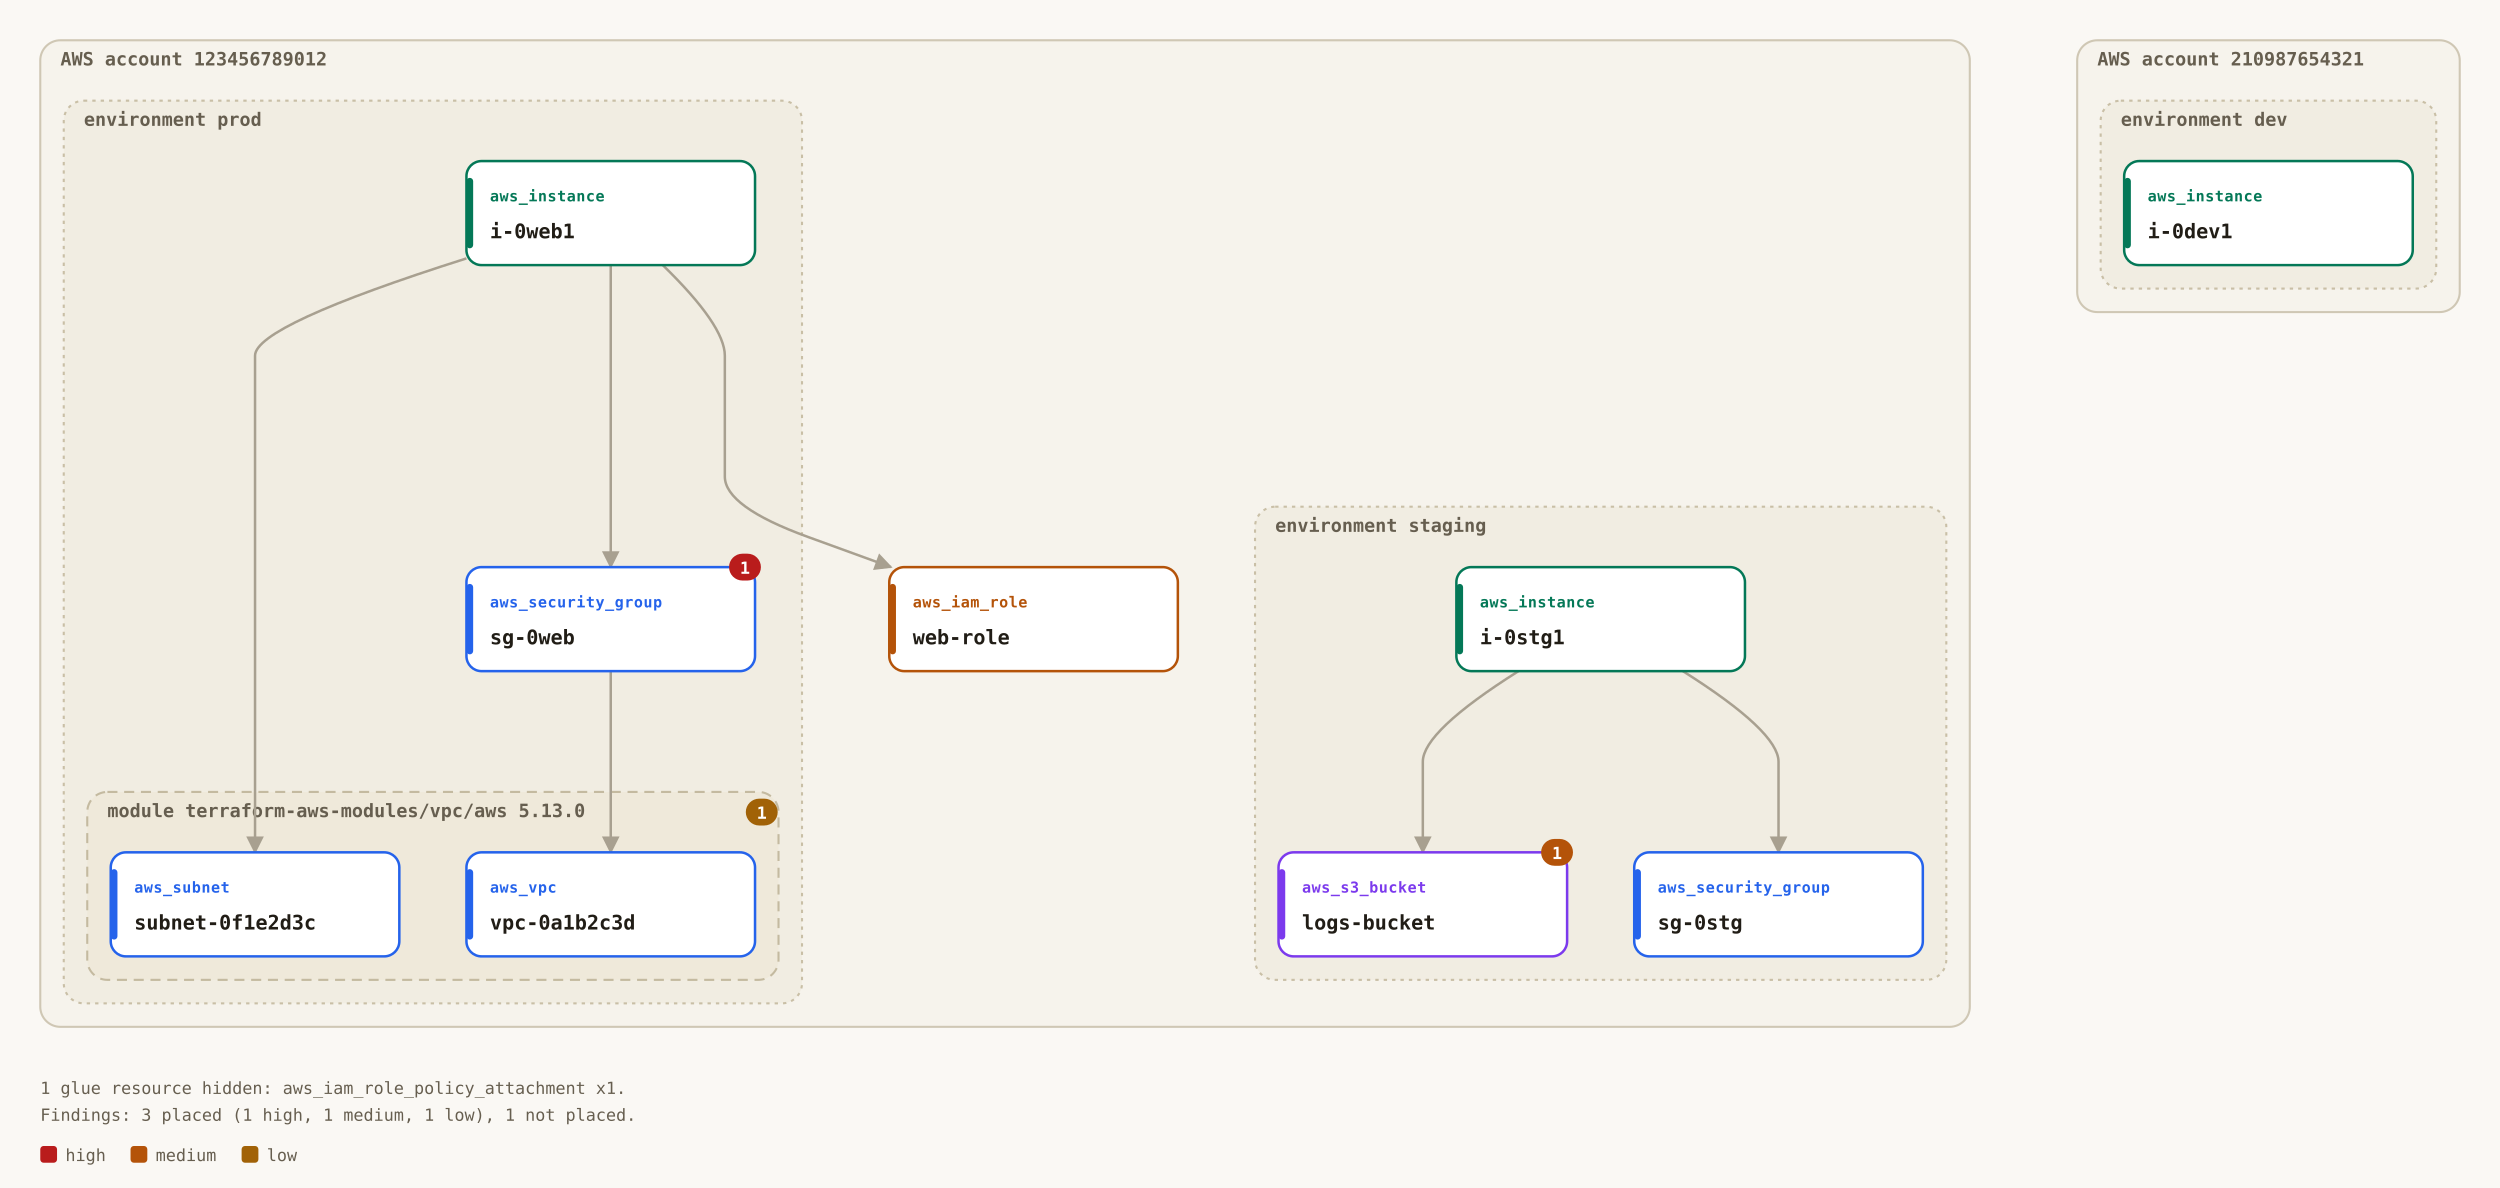
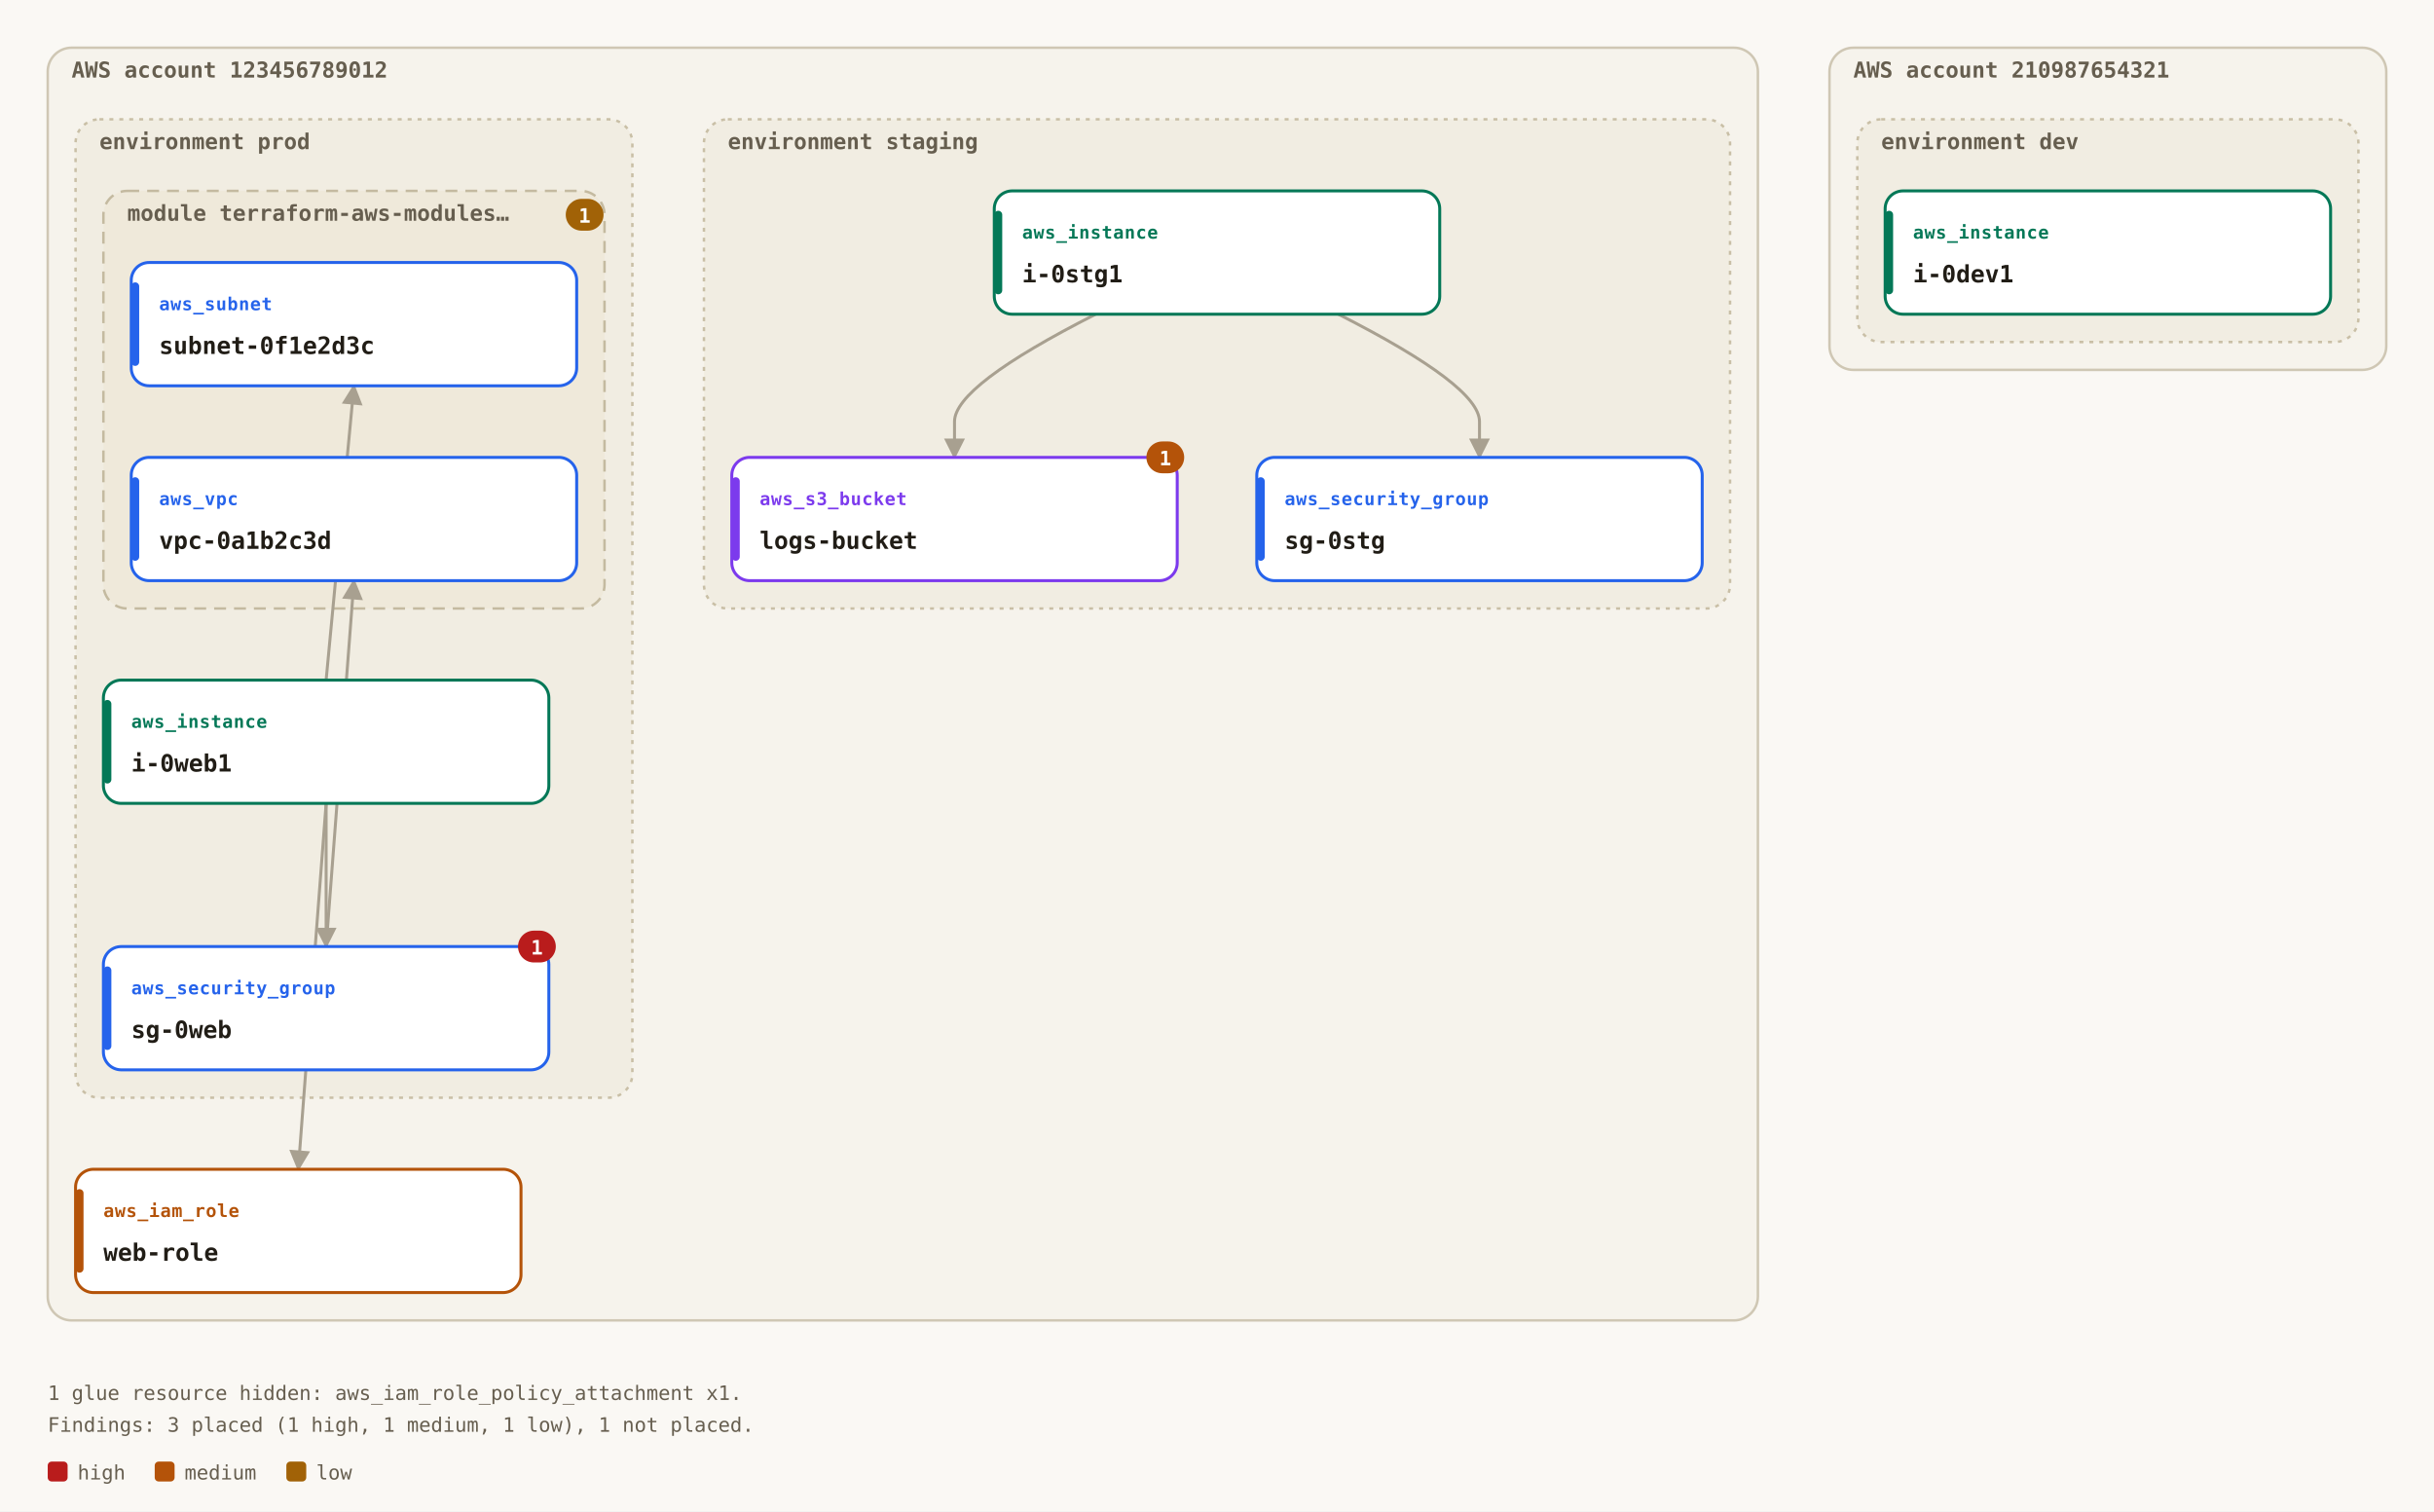
- <svg xmlns="http://www.w3.org/2000/svg" width="1490" height="708" viewBox="0 0 1490 708" role="img" aria-labelledby="tg-title tg-desc">
+ <svg xmlns="http://www.w3.org/2000/svg" width="1224" height="760" viewBox="0 0 1224 760" role="img" aria-labelledby="tg-title tg-desc">
  <defs>
    <marker id="tg-arrow-unchanged" viewBox="0 0 10 10" refX="9" refY="5" markerWidth="7" markerHeight="7" orient="auto-start-reverse">
      <path d="M 0 0 L 10 5 L 0 10 z" fill="#a8a090" />
    </marker>
    <marker id="tg-arrow-added" viewBox="0 0 10 10" refX="9" refY="5" markerWidth="7" markerHeight="7" orient="auto-start-reverse">
      <path d="M 0 0 L 10 5 L 0 10 z" fill="#15803d" />
    </marker>
    <marker id="tg-arrow-removed" viewBox="0 0 10 10" refX="9" refY="5" markerWidth="7" markerHeight="7" orient="auto-start-reverse">
      <path d="M 0 0 L 10 5 L 0 10 z" fill="#b91c1c" />
    </marker>
  </defs>
-   <rect width="1490" height="708" fill="#faf8f4" />
+   <rect width="1224" height="760" fill="#faf8f4" />
  <g>
-     <rect x="24" y="24" width="1150" height="588" rx="12" fill="#f6f3ec" stroke="#cfc7b4" stroke-width="1.25" />
+     <rect x="24" y="24" width="860" height="640" rx="12" fill="#f6f3ec" stroke="#cfc7b4" stroke-width="1.25" />
    <text x="36" y="39" font-family="'JetBrains Mono',ui-monospace,SFMono-Regular,Menlo,Consolas,monospace" font-size="11" font-weight="700" fill="#665e4f">AWS account 123456789012</text>
  </g>
  <g>
-     <rect x="1238" y="24" width="228" height="162" rx="12" fill="#f6f3ec" stroke="#cfc7b4" stroke-width="1.25" />
-     <text x="1250" y="39" font-family="'JetBrains Mono',ui-monospace,SFMono-Regular,Menlo,Consolas,monospace" font-size="11" font-weight="700" fill="#665e4f">AWS account 210987654321</text>
+     <rect x="920" y="24" width="280" height="162" rx="12" fill="#f6f3ec" stroke="#cfc7b4" stroke-width="1.25" />
+     <text x="932" y="39" font-family="'JetBrains Mono',ui-monospace,SFMono-Regular,Menlo,Consolas,monospace" font-size="11" font-weight="700" fill="#665e4f">AWS account 210987654321</text>
  </g>
  <g>
-     <rect x="38" y="60" width="440" height="538" rx="12" fill="#f1ede2" stroke="#c9bfa6" stroke-width="1.25" stroke-dasharray="2 3" />
+     <rect x="38" y="60" width="280" height="492" rx="12" fill="#f1ede2" stroke="#c9bfa6" stroke-width="1.25" stroke-dasharray="2 3" />
    <text x="50" y="75" font-family="'JetBrains Mono',ui-monospace,SFMono-Regular,Menlo,Consolas,monospace" font-size="11" font-weight="700" fill="#665e4f">environment prod</text>
  </g>
  <g>
-     <rect x="748" y="302" width="412" height="282" rx="12" fill="#f1ede2" stroke="#c9bfa6" stroke-width="1.25" stroke-dasharray="2 3" />
-     <text x="760" y="317" font-family="'JetBrains Mono',ui-monospace,SFMono-Regular,Menlo,Consolas,monospace" font-size="11" font-weight="700" fill="#665e4f">environment staging</text>
+     <rect x="354" y="60" width="516" height="246" rx="12" fill="#f1ede2" stroke="#c9bfa6" stroke-width="1.25" stroke-dasharray="2 3" />
+     <text x="366" y="75" font-family="'JetBrains Mono',ui-monospace,SFMono-Regular,Menlo,Consolas,monospace" font-size="11" font-weight="700" fill="#665e4f">environment staging</text>
  </g>
  <g>
-     <rect x="1252" y="60" width="200" height="112" rx="12" fill="#f1ede2" stroke="#c9bfa6" stroke-width="1.25" stroke-dasharray="2 3" />
-     <text x="1264" y="75" font-family="'JetBrains Mono',ui-monospace,SFMono-Regular,Menlo,Consolas,monospace" font-size="11" font-weight="700" fill="#665e4f">environment dev</text>
+     <rect x="934" y="60" width="252" height="112" rx="12" fill="#f1ede2" stroke="#c9bfa6" stroke-width="1.25" stroke-dasharray="2 3" />
+     <text x="946" y="75" font-family="'JetBrains Mono',ui-monospace,SFMono-Regular,Menlo,Consolas,monospace" font-size="11" font-weight="700" fill="#665e4f">environment dev</text>
  </g>
  <g>
-     <rect x="52" y="472" width="412" height="112" rx="12" fill="#efe9da" stroke="#c4baa0" stroke-width="1.25" stroke-dasharray="6 4" />
-     <text x="64" y="487" font-family="'JetBrains Mono',ui-monospace,SFMono-Regular,Menlo,Consolas,monospace" font-size="11" font-weight="700" fill="#665e4f">module terraform-aws-modules/vpc/aws 5.13.0</text>
+     <rect x="52" y="96" width="252" height="210" rx="12" fill="#efe9da" stroke="#c4baa0" stroke-width="1.25" stroke-dasharray="6 4" />
+     <text x="64" y="111" font-family="'JetBrains Mono',ui-monospace,SFMono-Regular,Menlo,Consolas,monospace" font-size="11" font-weight="700" fill="#665e4f">module terraform-aws-modules…</text>
    <g>
-       <rect x="444.5" y="476" width="19" height="16" rx="8" fill="#a16207" />
-       <text x="454" y="488" text-anchor="middle" font-family="'JetBrains Mono',ui-monospace,SFMono-Regular,Menlo,Consolas,monospace" font-size="10" font-weight="700" fill="#ffffff">1</text>
+       <rect x="284.5" y="100" width="19" height="16" rx="8" fill="#a16207" />
+       <text x="294" y="112" text-anchor="middle" font-family="'JetBrains Mono',ui-monospace,SFMono-Regular,Menlo,Consolas,monospace" font-size="10" font-weight="700" fill="#ffffff">1</text>
    </g>
  </g>
-   <path d="M 395 158 Q 432 194 432 212 Q 432 230 432 248 Q 432 266 432 284 Q 432 302 481.5 320 L 531 338" fill="none" stroke="#a8a090" stroke-width="1.5" marker-end="url(#tg-arrow-unchanged)" />
-   <path d="M 364 158 Q 364 194 364 212 Q 364 230 364 248 Q 364 266 364 284 Q 364 302 364 320 L 364 338" fill="none" stroke="#a8a090" stroke-width="1.5" marker-end="url(#tg-arrow-unchanged)" />
-   <path d="M 278 154 Q 152 194 152 212 Q 152 230 152 248 Q 152 266 152 284 Q 152 302 152 335.5 Q 152 369 152 402.5 Q 152 436 152 454 Q 152 472 152 490 L 152 508" fill="none" stroke="#a8a090" stroke-width="1.5" marker-end="url(#tg-arrow-unchanged)" />
-   <path d="M 364 400 Q 364 436 364 454 Q 364 472 364 490 L 364 508" fill="none" stroke="#a8a090" stroke-width="1.5" marker-end="url(#tg-arrow-unchanged)" />
-   <path d="M 905 400 Q 848 436 848 454 Q 848 472 848 490 L 848 508" fill="none" stroke="#a8a090" stroke-width="1.5" marker-end="url(#tg-arrow-unchanged)" />
-   <path d="M 1003 400 Q 1060 436 1060 454 Q 1060 472 1060 490 L 1060 508" fill="none" stroke="#a8a090" stroke-width="1.5" marker-end="url(#tg-arrow-unchanged)" />
+   <path d="M 164 404 L 150 588" fill="none" stroke="#a8a090" stroke-width="1.5" marker-end="url(#tg-arrow-unchanged)" />
+   <path d="M 164 404 Q 164 440 164 458 L 164 476" fill="none" stroke="#a8a090" stroke-width="1.5" marker-end="url(#tg-arrow-unchanged)" />
+   <path d="M 164 342 L 178 194" fill="none" stroke="#a8a090" stroke-width="1.5" marker-end="url(#tg-arrow-unchanged)" />
+   <path d="M 164 476 L 178 292" fill="none" stroke="#a8a090" stroke-width="1.5" marker-end="url(#tg-arrow-unchanged)" />
+   <path d="M 551 158 Q 480 194 480 212 L 480 230" fill="none" stroke="#a8a090" stroke-width="1.5" marker-end="url(#tg-arrow-unchanged)" />
+   <path d="M 673 158 Q 744 194 744 212 L 744 230" fill="none" stroke="#a8a090" stroke-width="1.5" marker-end="url(#tg-arrow-unchanged)" />
  <g>
-     <rect x="530" y="338" width="172" height="62" rx="9" fill="#ffffff" stroke="#b45309" stroke-width="1.5" />
-     <rect x="530" y="348" width="4" height="42" rx="2" fill="#b45309" />
-     <text x="544" y="362" font-family="'JetBrains Mono',ui-monospace,SFMono-Regular,Menlo,Consolas,monospace" font-size="9" font-weight="600" fill="#b45309" letter-spacing="0.3">aws_iam_role</text>
-     <text x="544" y="384" font-family="'JetBrains Mono',ui-monospace,SFMono-Regular,Menlo,Consolas,monospace" font-size="12" font-weight="700" fill="#211d16">web-role</text>
+     <rect x="38" y="588" width="224" height="62" rx="9" fill="#ffffff" stroke="#b45309" stroke-width="1.5" />
+     <rect x="38" y="598" width="4" height="42" rx="2" fill="#b45309" />
+     <text x="52" y="612" font-family="'JetBrains Mono',ui-monospace,SFMono-Regular,Menlo,Consolas,monospace" font-size="9" font-weight="600" fill="#b45309" letter-spacing="0.3">aws_iam_role</text>
+     <text x="52" y="634" font-family="'JetBrains Mono',ui-monospace,SFMono-Regular,Menlo,Consolas,monospace" font-size="12" font-weight="700" fill="#211d16">web-role</text>
  </g>
  <g>
-     <rect x="278" y="96" width="172" height="62" rx="9" fill="#ffffff" stroke="#047857" stroke-width="1.5" />
-     <rect x="278" y="106" width="4" height="42" rx="2" fill="#047857" />
-     <text x="292" y="120" font-family="'JetBrains Mono',ui-monospace,SFMono-Regular,Menlo,Consolas,monospace" font-size="9" font-weight="600" fill="#047857" letter-spacing="0.3">aws_instance</text>
-     <text x="292" y="142" font-family="'JetBrains Mono',ui-monospace,SFMono-Regular,Menlo,Consolas,monospace" font-size="12" font-weight="700" fill="#211d16">i-0web1</text>
+     <rect x="52" y="342" width="224" height="62" rx="9" fill="#ffffff" stroke="#047857" stroke-width="1.5" />
+     <rect x="52" y="352" width="4" height="42" rx="2" fill="#047857" />
+     <text x="66" y="366" font-family="'JetBrains Mono',ui-monospace,SFMono-Regular,Menlo,Consolas,monospace" font-size="9" font-weight="600" fill="#047857" letter-spacing="0.3">aws_instance</text>
+     <text x="66" y="388" font-family="'JetBrains Mono',ui-monospace,SFMono-Regular,Menlo,Consolas,monospace" font-size="12" font-weight="700" fill="#211d16">i-0web1</text>
  </g>
  <g>
-     <rect x="278" y="338" width="172" height="62" rx="9" fill="#ffffff" stroke="#2563eb" stroke-width="1.5" />
-     <rect x="278" y="348" width="4" height="42" rx="2" fill="#2563eb" />
-     <text x="292" y="362" font-family="'JetBrains Mono',ui-monospace,SFMono-Regular,Menlo,Consolas,monospace" font-size="9" font-weight="600" fill="#2563eb" letter-spacing="0.3">aws_security_group</text>
-     <text x="292" y="384" font-family="'JetBrains Mono',ui-monospace,SFMono-Regular,Menlo,Consolas,monospace" font-size="12" font-weight="700" fill="#211d16">sg-0web</text>
+     <rect x="52" y="476" width="224" height="62" rx="9" fill="#ffffff" stroke="#2563eb" stroke-width="1.5" />
+     <rect x="52" y="486" width="4" height="42" rx="2" fill="#2563eb" />
+     <text x="66" y="500" font-family="'JetBrains Mono',ui-monospace,SFMono-Regular,Menlo,Consolas,monospace" font-size="9" font-weight="600" fill="#2563eb" letter-spacing="0.3">aws_security_group</text>
+     <text x="66" y="522" font-family="'JetBrains Mono',ui-monospace,SFMono-Regular,Menlo,Consolas,monospace" font-size="12" font-weight="700" fill="#211d16">sg-0web</text>
    <g>
-       <rect x="434.5" y="330" width="19" height="16" rx="8" fill="#b91c1c" />
-       <text x="444" y="342" text-anchor="middle" font-family="'JetBrains Mono',ui-monospace,SFMono-Regular,Menlo,Consolas,monospace" font-size="10" font-weight="700" fill="#ffffff">1</text>
+       <rect x="260.5" y="468" width="19" height="16" rx="8" fill="#b91c1c" />
+       <text x="270" y="480" text-anchor="middle" font-family="'JetBrains Mono',ui-monospace,SFMono-Regular,Menlo,Consolas,monospace" font-size="10" font-weight="700" fill="#ffffff">1</text>
    </g>
  </g>
  <g>
-     <rect x="66" y="508" width="172" height="62" rx="9" fill="#ffffff" stroke="#2563eb" stroke-width="1.5" />
-     <rect x="66" y="518" width="4" height="42" rx="2" fill="#2563eb" />
-     <text x="80" y="532" font-family="'JetBrains Mono',ui-monospace,SFMono-Regular,Menlo,Consolas,monospace" font-size="9" font-weight="600" fill="#2563eb" letter-spacing="0.3">aws_subnet</text>
-     <text x="80" y="554" font-family="'JetBrains Mono',ui-monospace,SFMono-Regular,Menlo,Consolas,monospace" font-size="12" font-weight="700" fill="#211d16">subnet-0f1e2d3c</text>
+     <rect x="66" y="132" width="224" height="62" rx="9" fill="#ffffff" stroke="#2563eb" stroke-width="1.5" />
+     <rect x="66" y="142" width="4" height="42" rx="2" fill="#2563eb" />
+     <text x="80" y="156" font-family="'JetBrains Mono',ui-monospace,SFMono-Regular,Menlo,Consolas,monospace" font-size="9" font-weight="600" fill="#2563eb" letter-spacing="0.3">aws_subnet</text>
+     <text x="80" y="178" font-family="'JetBrains Mono',ui-monospace,SFMono-Regular,Menlo,Consolas,monospace" font-size="12" font-weight="700" fill="#211d16">subnet-0f1e2d3c</text>
  </g>
  <g>
-     <rect x="278" y="508" width="172" height="62" rx="9" fill="#ffffff" stroke="#2563eb" stroke-width="1.5" />
-     <rect x="278" y="518" width="4" height="42" rx="2" fill="#2563eb" />
-     <text x="292" y="532" font-family="'JetBrains Mono',ui-monospace,SFMono-Regular,Menlo,Consolas,monospace" font-size="9" font-weight="600" fill="#2563eb" letter-spacing="0.3">aws_vpc</text>
-     <text x="292" y="554" font-family="'JetBrains Mono',ui-monospace,SFMono-Regular,Menlo,Consolas,monospace" font-size="12" font-weight="700" fill="#211d16">vpc-0a1b2c3d</text>
+     <rect x="66" y="230" width="224" height="62" rx="9" fill="#ffffff" stroke="#2563eb" stroke-width="1.5" />
+     <rect x="66" y="240" width="4" height="42" rx="2" fill="#2563eb" />
+     <text x="80" y="254" font-family="'JetBrains Mono',ui-monospace,SFMono-Regular,Menlo,Consolas,monospace" font-size="9" font-weight="600" fill="#2563eb" letter-spacing="0.3">aws_vpc</text>
+     <text x="80" y="276" font-family="'JetBrains Mono',ui-monospace,SFMono-Regular,Menlo,Consolas,monospace" font-size="12" font-weight="700" fill="#211d16">vpc-0a1b2c3d</text>
  </g>
  <g>
-     <rect x="868" y="338" width="172" height="62" rx="9" fill="#ffffff" stroke="#047857" stroke-width="1.5" />
-     <rect x="868" y="348" width="4" height="42" rx="2" fill="#047857" />
-     <text x="882" y="362" font-family="'JetBrains Mono',ui-monospace,SFMono-Regular,Menlo,Consolas,monospace" font-size="9" font-weight="600" fill="#047857" letter-spacing="0.3">aws_instance</text>
-     <text x="882" y="384" font-family="'JetBrains Mono',ui-monospace,SFMono-Regular,Menlo,Consolas,monospace" font-size="12" font-weight="700" fill="#211d16">i-0stg1</text>
+     <rect x="500" y="96" width="224" height="62" rx="9" fill="#ffffff" stroke="#047857" stroke-width="1.5" />
+     <rect x="500" y="106" width="4" height="42" rx="2" fill="#047857" />
+     <text x="514" y="120" font-family="'JetBrains Mono',ui-monospace,SFMono-Regular,Menlo,Consolas,monospace" font-size="9" font-weight="600" fill="#047857" letter-spacing="0.3">aws_instance</text>
+     <text x="514" y="142" font-family="'JetBrains Mono',ui-monospace,SFMono-Regular,Menlo,Consolas,monospace" font-size="12" font-weight="700" fill="#211d16">i-0stg1</text>
  </g>
  <g>
-     <rect x="762" y="508" width="172" height="62" rx="9" fill="#ffffff" stroke="#7c3aed" stroke-width="1.5" />
-     <rect x="762" y="518" width="4" height="42" rx="2" fill="#7c3aed" />
-     <text x="776" y="532" font-family="'JetBrains Mono',ui-monospace,SFMono-Regular,Menlo,Consolas,monospace" font-size="9" font-weight="600" fill="#7c3aed" letter-spacing="0.3">aws_s3_bucket</text>
-     <text x="776" y="554" font-family="'JetBrains Mono',ui-monospace,SFMono-Regular,Menlo,Consolas,monospace" font-size="12" font-weight="700" fill="#211d16">logs-bucket</text>
+     <rect x="368" y="230" width="224" height="62" rx="9" fill="#ffffff" stroke="#7c3aed" stroke-width="1.5" />
+     <rect x="368" y="240" width="4" height="42" rx="2" fill="#7c3aed" />
+     <text x="382" y="254" font-family="'JetBrains Mono',ui-monospace,SFMono-Regular,Menlo,Consolas,monospace" font-size="9" font-weight="600" fill="#7c3aed" letter-spacing="0.3">aws_s3_bucket</text>
+     <text x="382" y="276" font-family="'JetBrains Mono',ui-monospace,SFMono-Regular,Menlo,Consolas,monospace" font-size="12" font-weight="700" fill="#211d16">logs-bucket</text>
    <g>
-       <rect x="918.5" y="500" width="19" height="16" rx="8" fill="#b45309" />
-       <text x="928" y="512" text-anchor="middle" font-family="'JetBrains Mono',ui-monospace,SFMono-Regular,Menlo,Consolas,monospace" font-size="10" font-weight="700" fill="#ffffff">1</text>
+       <rect x="576.5" y="222" width="19" height="16" rx="8" fill="#b45309" />
+       <text x="586" y="234" text-anchor="middle" font-family="'JetBrains Mono',ui-monospace,SFMono-Regular,Menlo,Consolas,monospace" font-size="10" font-weight="700" fill="#ffffff">1</text>
    </g>
  </g>
  <g>
-     <rect x="974" y="508" width="172" height="62" rx="9" fill="#ffffff" stroke="#2563eb" stroke-width="1.5" />
-     <rect x="974" y="518" width="4" height="42" rx="2" fill="#2563eb" />
-     <text x="988" y="532" font-family="'JetBrains Mono',ui-monospace,SFMono-Regular,Menlo,Consolas,monospace" font-size="9" font-weight="600" fill="#2563eb" letter-spacing="0.3">aws_security_group</text>
-     <text x="988" y="554" font-family="'JetBrains Mono',ui-monospace,SFMono-Regular,Menlo,Consolas,monospace" font-size="12" font-weight="700" fill="#211d16">sg-0stg</text>
+     <rect x="632" y="230" width="224" height="62" rx="9" fill="#ffffff" stroke="#2563eb" stroke-width="1.5" />
+     <rect x="632" y="240" width="4" height="42" rx="2" fill="#2563eb" />
+     <text x="646" y="254" font-family="'JetBrains Mono',ui-monospace,SFMono-Regular,Menlo,Consolas,monospace" font-size="9" font-weight="600" fill="#2563eb" letter-spacing="0.3">aws_security_group</text>
+     <text x="646" y="276" font-family="'JetBrains Mono',ui-monospace,SFMono-Regular,Menlo,Consolas,monospace" font-size="12" font-weight="700" fill="#211d16">sg-0stg</text>
  </g>
  <g>
-     <rect x="1266" y="96" width="172" height="62" rx="9" fill="#ffffff" stroke="#047857" stroke-width="1.5" />
-     <rect x="1266" y="106" width="4" height="42" rx="2" fill="#047857" />
-     <text x="1280" y="120" font-family="'JetBrains Mono',ui-monospace,SFMono-Regular,Menlo,Consolas,monospace" font-size="9" font-weight="600" fill="#047857" letter-spacing="0.3">aws_instance</text>
-     <text x="1280" y="142" font-family="'JetBrains Mono',ui-monospace,SFMono-Regular,Menlo,Consolas,monospace" font-size="12" font-weight="700" fill="#211d16">i-0dev1</text>
+     <rect x="948" y="96" width="224" height="62" rx="9" fill="#ffffff" stroke="#047857" stroke-width="1.5" />
+     <rect x="948" y="106" width="4" height="42" rx="2" fill="#047857" />
+     <text x="962" y="120" font-family="'JetBrains Mono',ui-monospace,SFMono-Regular,Menlo,Consolas,monospace" font-size="9" font-weight="600" fill="#047857" letter-spacing="0.3">aws_instance</text>
+     <text x="962" y="142" font-family="'JetBrains Mono',ui-monospace,SFMono-Regular,Menlo,Consolas,monospace" font-size="12" font-weight="700" fill="#211d16">i-0dev1</text>
  </g>
-   <text x="24" y="652" font-family="'JetBrains Mono',ui-monospace,SFMono-Regular,Menlo,Consolas,monospace" font-size="10" fill="#665e4f">1 glue resource hidden: aws_iam_role_policy_attachment x1.</text>
-   <text x="24" y="668" font-family="'JetBrains Mono',ui-monospace,SFMono-Regular,Menlo,Consolas,monospace" font-size="10" fill="#665e4f">Findings: 3 placed (1 high, 1 medium, 1 low), 1 not placed.</text>
-   <rect x="24" y="683" width="10" height="10" rx="2" fill="#b91c1c" />
-   <text x="39" y="692" font-family="'JetBrains Mono',ui-monospace,SFMono-Regular,Menlo,Consolas,monospace" font-size="10" fill="#665e4f">high</text>
-   <rect x="77.8" y="683" width="10" height="10" rx="2" fill="#b45309" />
-   <text x="92.8" y="692" font-family="'JetBrains Mono',ui-monospace,SFMono-Regular,Menlo,Consolas,monospace" font-size="10" fill="#665e4f">medium</text>
-   <rect x="144" y="683" width="10" height="10" rx="2" fill="#a16207" />
-   <text x="159" y="692" font-family="'JetBrains Mono',ui-monospace,SFMono-Regular,Menlo,Consolas,monospace" font-size="10" fill="#665e4f">low</text>
+   <text x="24" y="704" font-family="'JetBrains Mono',ui-monospace,SFMono-Regular,Menlo,Consolas,monospace" font-size="10" fill="#665e4f">1 glue resource hidden: aws_iam_role_policy_attachment x1.</text>
+   <text x="24" y="720" font-family="'JetBrains Mono',ui-monospace,SFMono-Regular,Menlo,Consolas,monospace" font-size="10" fill="#665e4f">Findings: 3 placed (1 high, 1 medium, 1 low), 1 not placed.</text>
+   <rect x="24" y="735" width="10" height="10" rx="2" fill="#b91c1c" />
+   <text x="39" y="744" font-family="'JetBrains Mono',ui-monospace,SFMono-Regular,Menlo,Consolas,monospace" font-size="10" fill="#665e4f">high</text>
+   <rect x="77.8" y="735" width="10" height="10" rx="2" fill="#b45309" />
+   <text x="92.8" y="744" font-family="'JetBrains Mono',ui-monospace,SFMono-Regular,Menlo,Consolas,monospace" font-size="10" fill="#665e4f">medium</text>
+   <rect x="144" y="735" width="10" height="10" rx="2" fill="#a16207" />
+   <text x="159" y="744" font-family="'JetBrains Mono',ui-monospace,SFMono-Regular,Menlo,Consolas,monospace" font-size="10" fill="#665e4f">low</text>
</svg>
